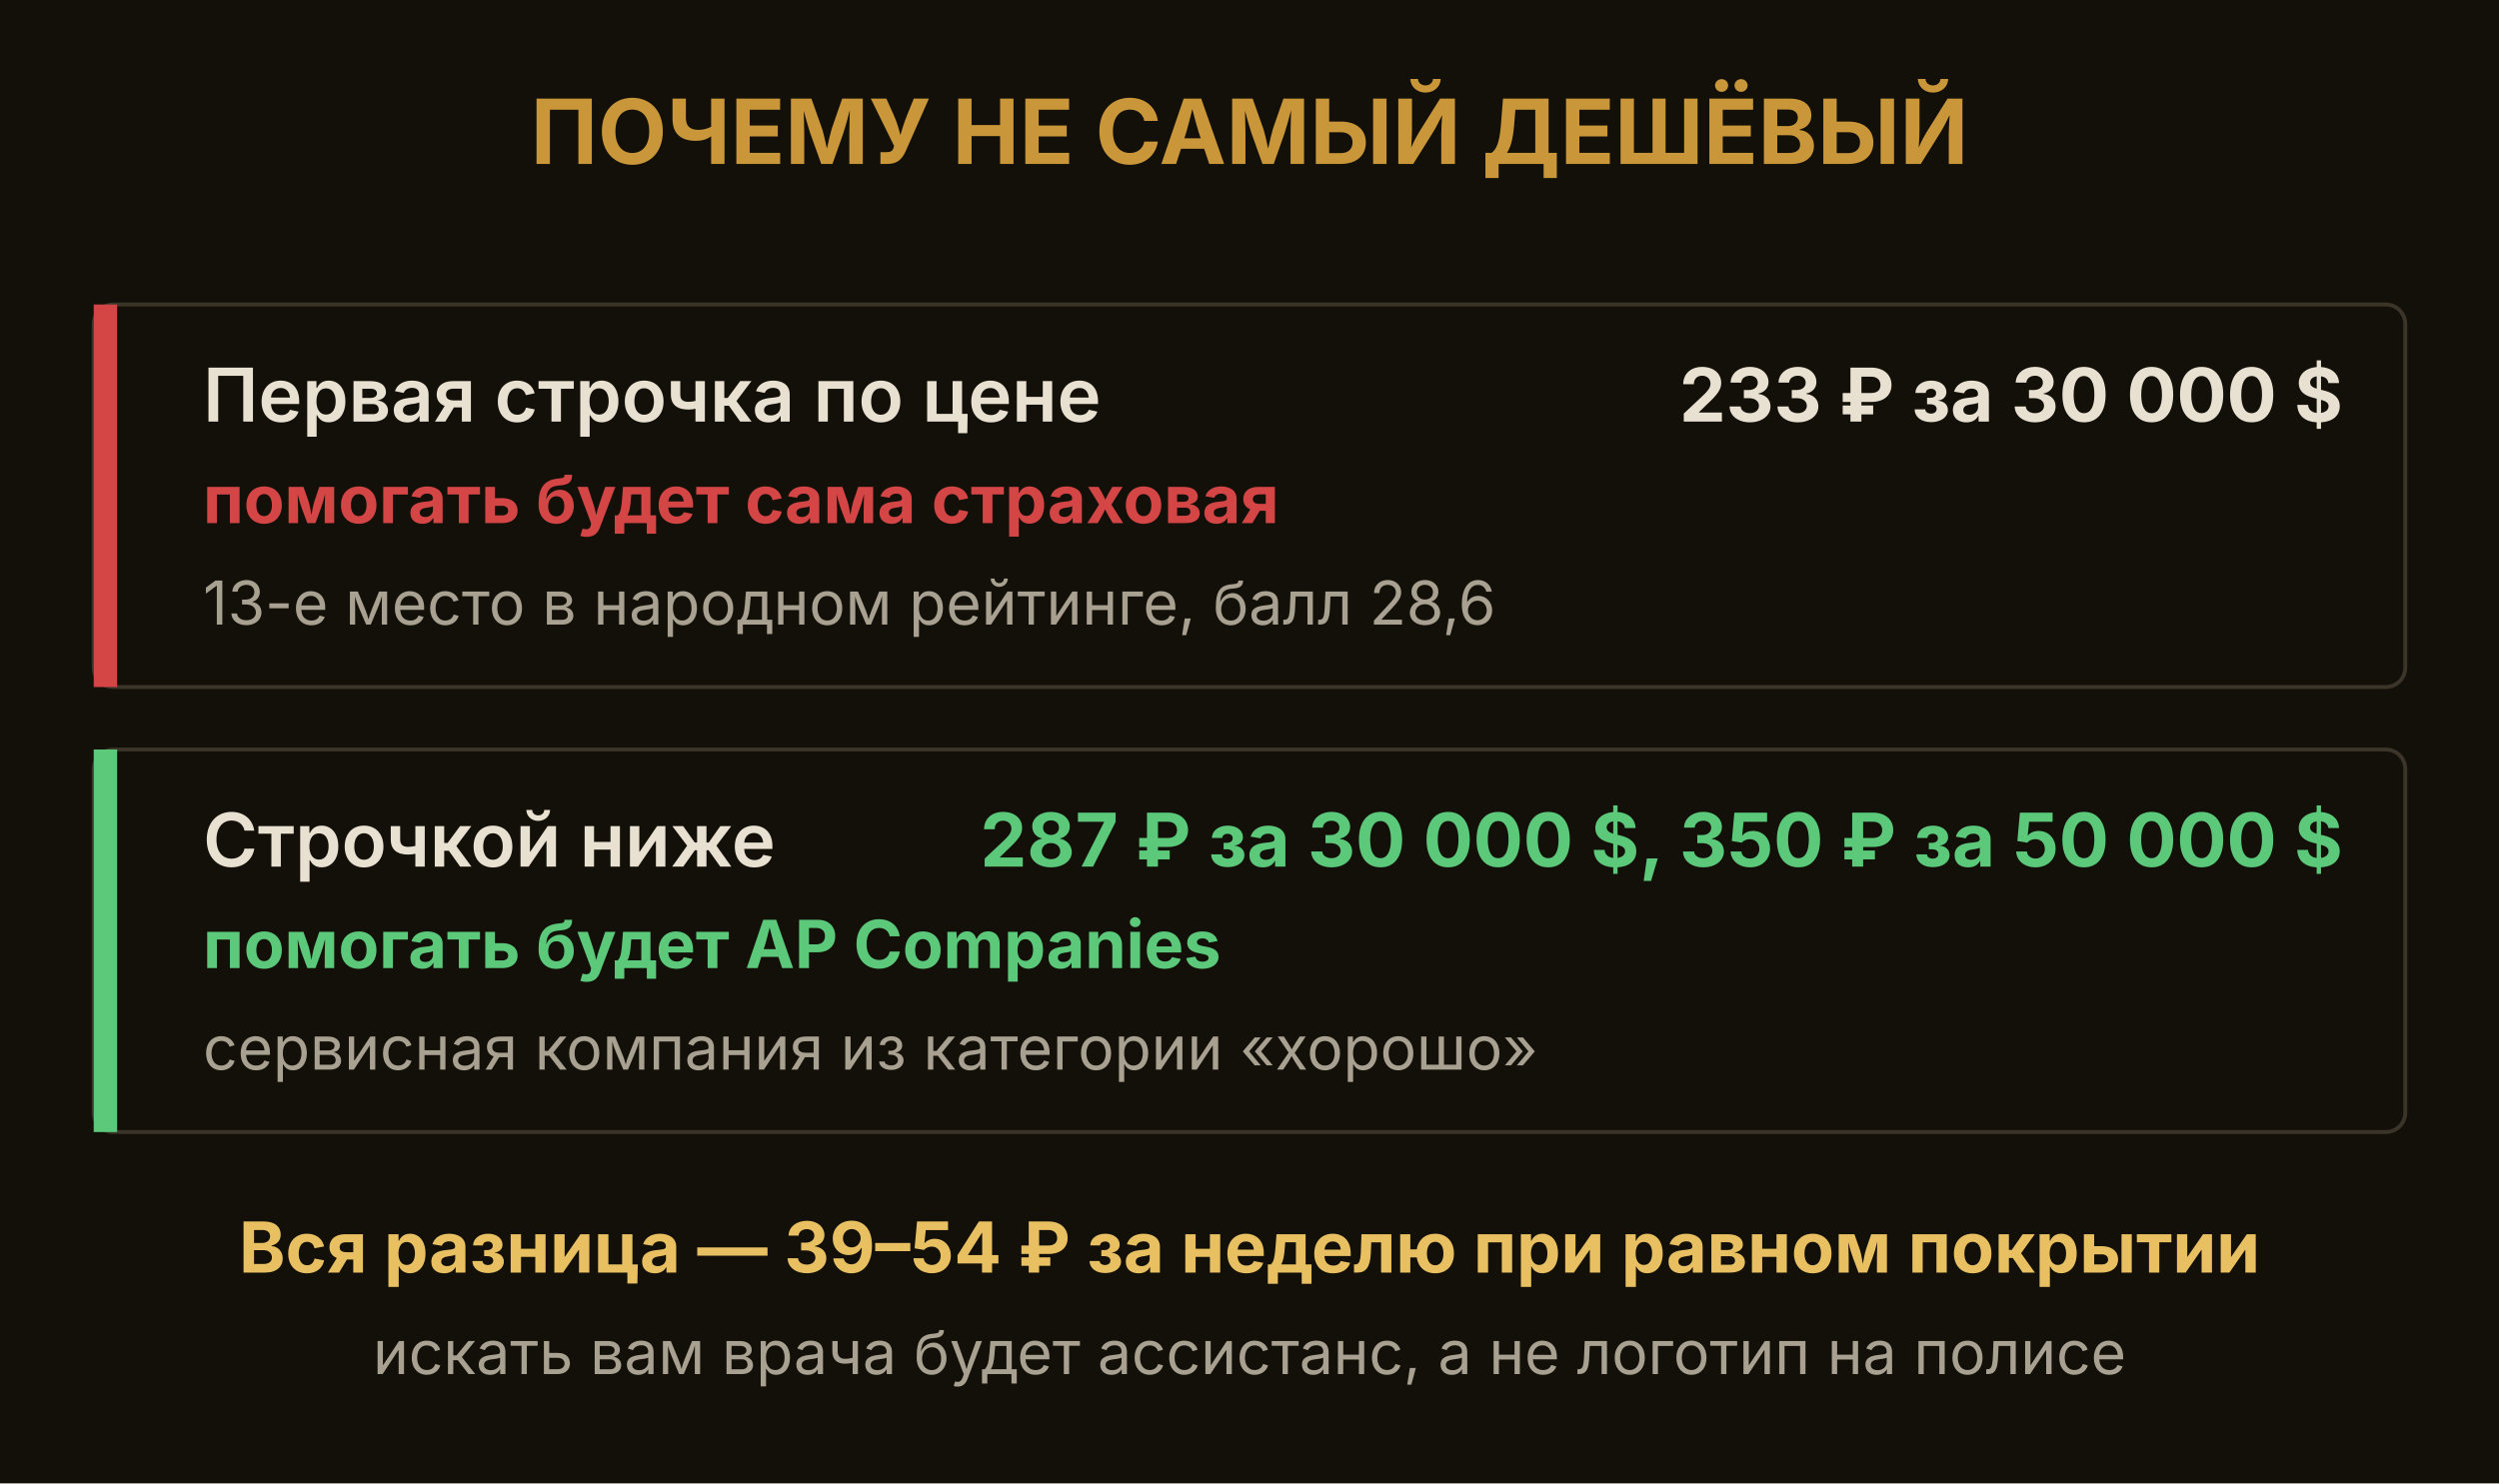
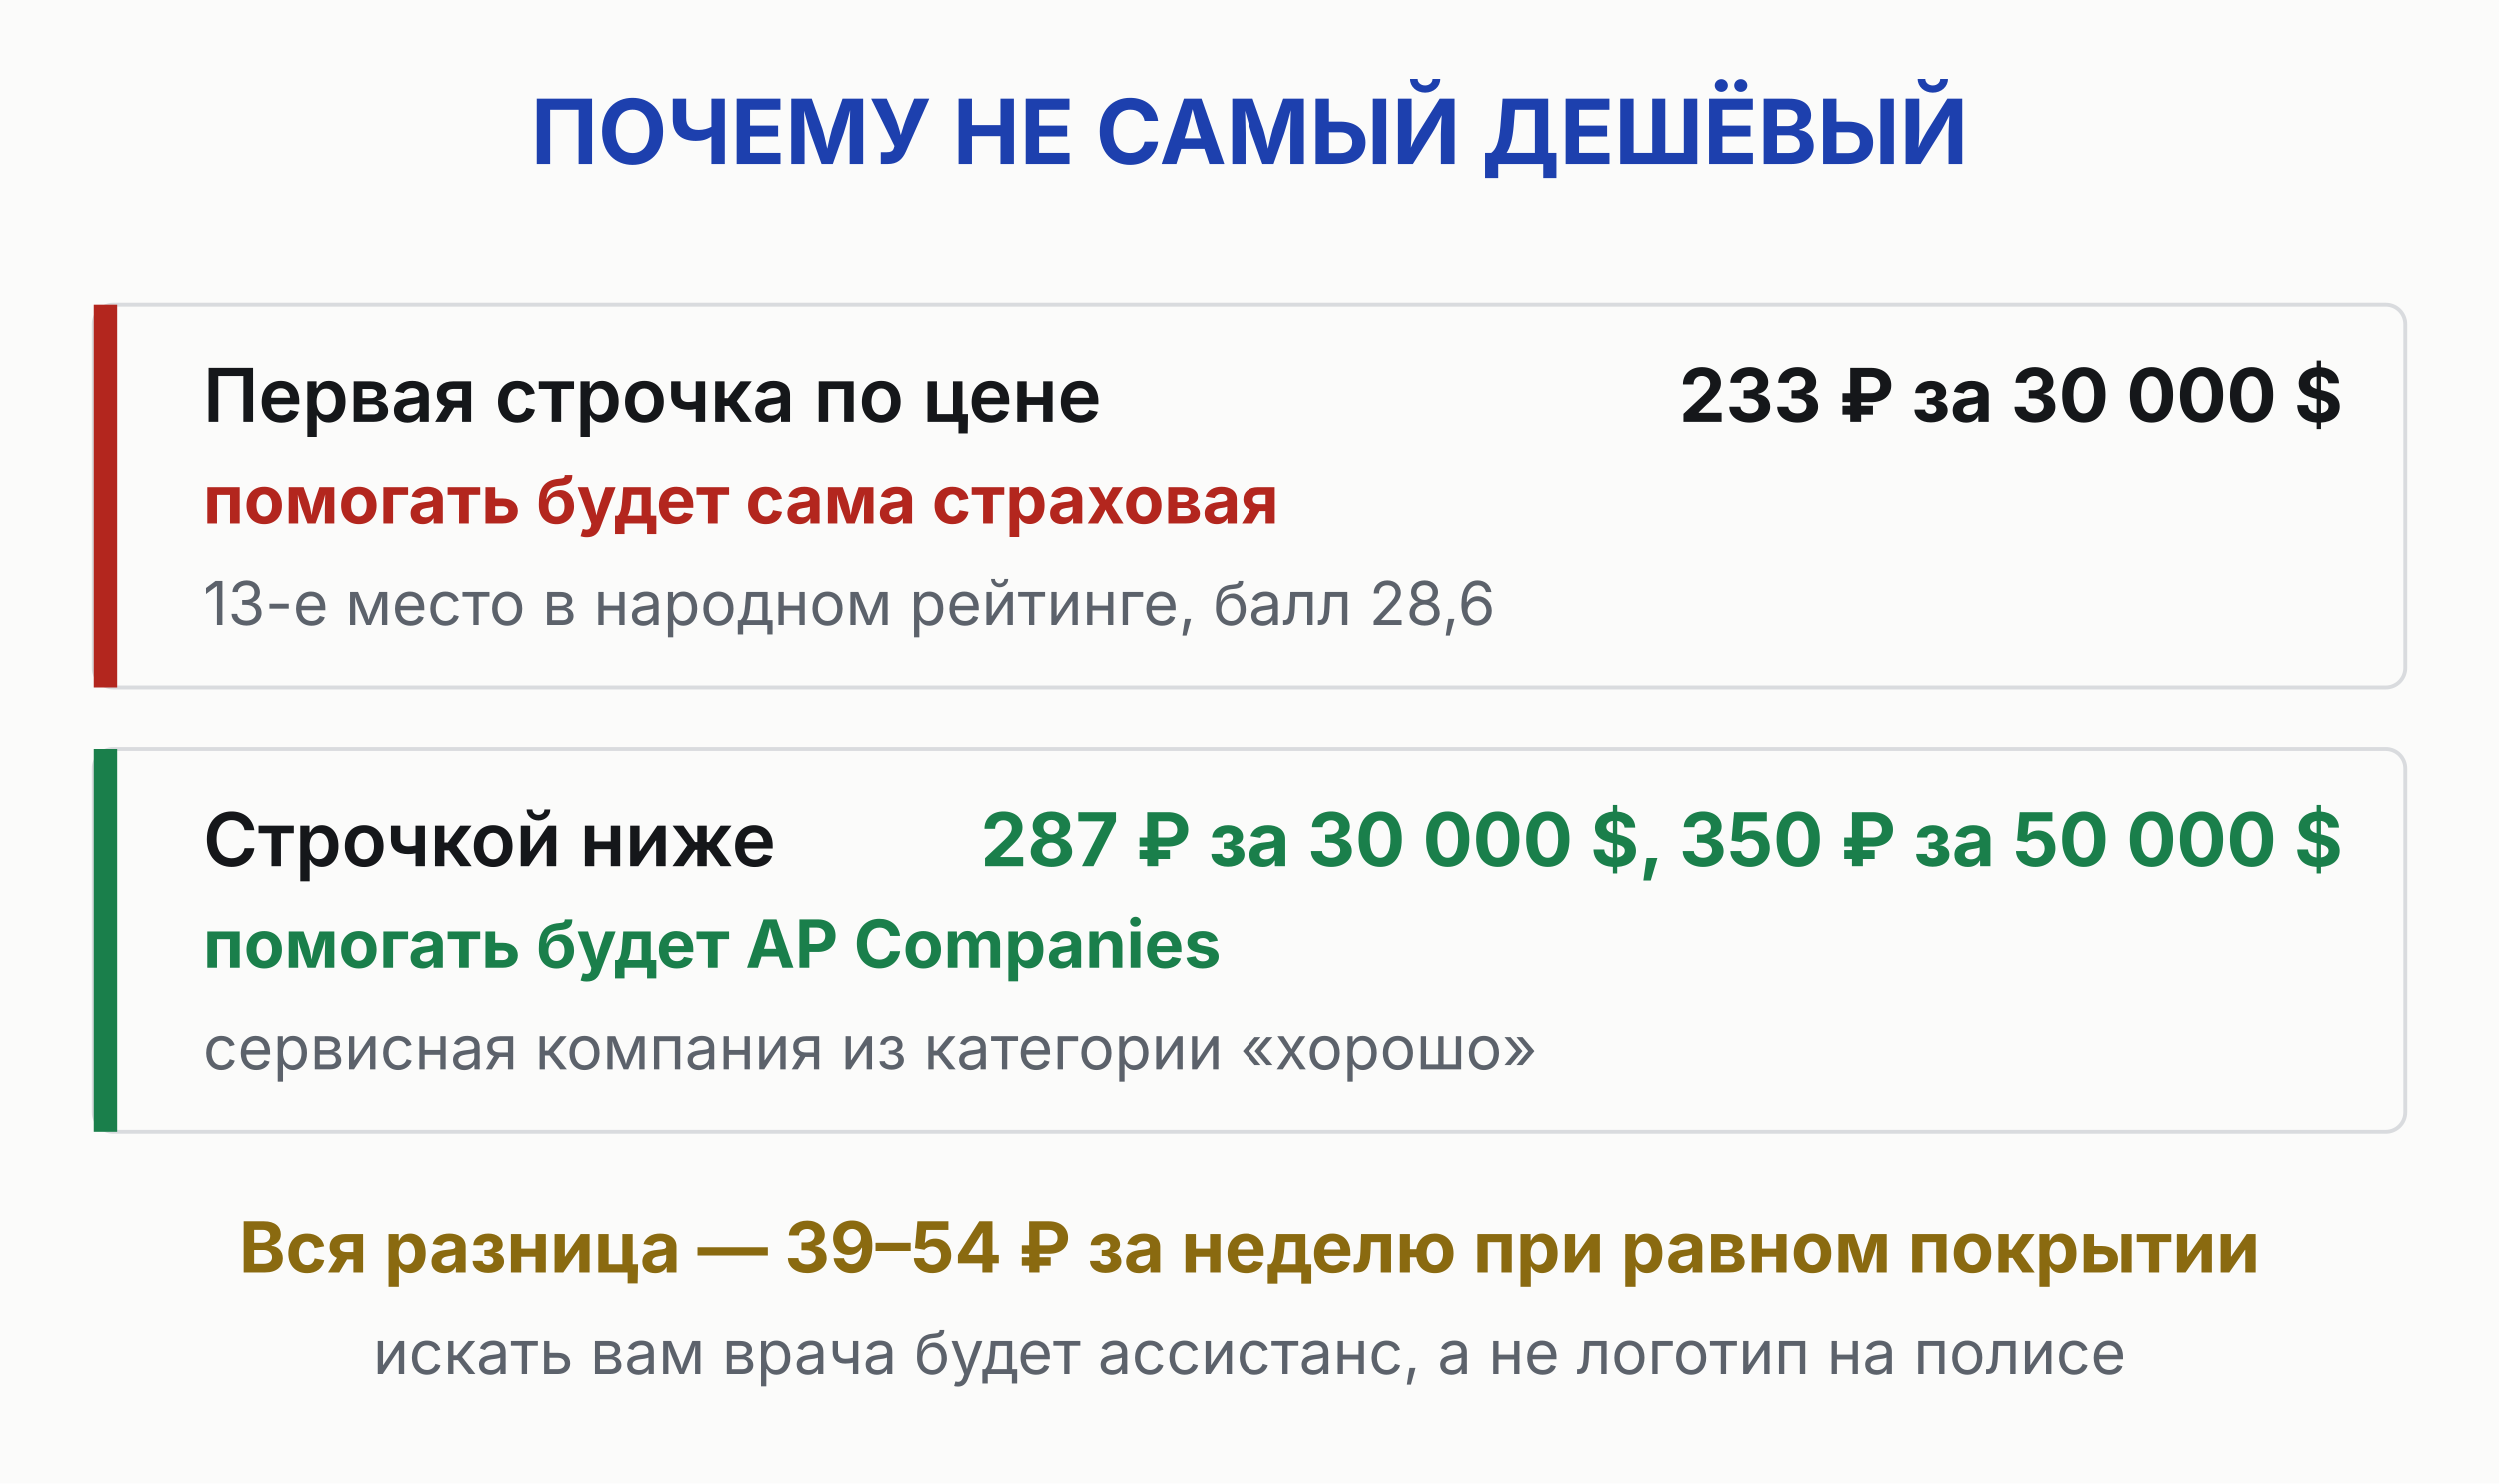
<svg xmlns="http://www.w3.org/2000/svg" viewBox="0 0 640 380" width="640" height="380" font-family="system-ui,-apple-system,sans-serif">
-   <rect width="640" height="380" fill="#131009" />
-   <text x="320" y="42" text-anchor="middle" fill="#c9973a" font-size="23" font-weight="700">ПОЧЕМУ НЕ САМЫЙ ДЕШЁВЫЙ</text>
-   <rect x="24" y="78" width="592" height="98" rx="5" fill="none" stroke="#3a3429" />
-   <rect x="24" y="78" width="6" height="98" fill="#d44545" />
-   <text x="52" y="108" fill="#e8e0d0" font-size="19" font-weight="600">Первая строчка по цене</text>
-   <text x="600" y="108" text-anchor="end" fill="#e8e0d0" font-size="19" font-weight="700">233 ₽ за 30 000 $</text>
-   <text x="52" y="134" fill="#d44545" font-size="17" font-weight="700">помогать будет сама страховая</text>
-   <text x="52" y="160" fill="#a8a090" font-size="15.5">13-е место в народном рейтинге, балл 28,6</text>
-   <rect x="24" y="192" width="592" height="98" rx="5" fill="none" stroke="#3a3429" />
-   <rect x="24" y="192" width="6" height="98" fill="#5cc97a" />
-   <text x="52" y="222" fill="#e8e0d0" font-size="19" font-weight="600">Строчкой ниже</text>
-   <text x="600" y="222" text-anchor="end" fill="#5cc97a" font-size="19" font-weight="700">287 ₽ за 30 000 $, 350 ₽ за 50 000 $</text>
-   <text x="52" y="248" fill="#5cc97a" font-size="17" font-weight="700">помогать будет AP Companies</text>
-   <text x="52" y="274" fill="#a8a090" font-size="15.5">сервисная компания из категории «хорошо»</text>
-   <text x="320" y="326" text-anchor="middle" fill="#e8c062" font-size="18" font-weight="700">Вся разница — 39–54 ₽ за неделю при равном покрытии</text>
-   <text x="320" y="352" text-anchor="middle" fill="#a8a090" font-size="15.5">искать вам врача будет ассистанс, а не логотип на полисе</text>
+   <rect width="640" height="380" fill="#fbfbfa" />
+   <text x="320" y="42" text-anchor="middle" fill="#1d40ae" font-size="23" font-weight="700">ПОЧЕМУ НЕ САМЫЙ ДЕШЁВЫЙ</text>
+   <rect x="24" y="78" width="592" height="98" rx="5" fill="none" stroke="#d9dbde" />
+   <rect x="24" y="78" width="6" height="98" fill="#b3261e" />
+   <text x="52" y="108" fill="#15171a" font-size="19" font-weight="600">Первая строчка по цене</text>
+   <text x="600" y="108" text-anchor="end" fill="#15171a" font-size="19" font-weight="700">233 ₽ за 30 000 $</text>
+   <text x="52" y="134" fill="#b3261e" font-size="17" font-weight="700">помогать будет сама страховая</text>
+   <text x="52" y="160" fill="#5c626b" font-size="15.5">13-е место в народном рейтинге, балл 28,6</text>
+   <rect x="24" y="192" width="592" height="98" rx="5" fill="none" stroke="#d9dbde" />
+   <rect x="24" y="192" width="6" height="98" fill="#1a7f4b" />
+   <text x="52" y="222" fill="#15171a" font-size="19" font-weight="600">Строчкой ниже</text>
+   <text x="600" y="222" text-anchor="end" fill="#1a7f4b" font-size="19" font-weight="700">287 ₽ за 30 000 $, 350 ₽ за 50 000 $</text>
+   <text x="52" y="248" fill="#1a7f4b" font-size="17" font-weight="700">помогать будет AP Companies</text>
+   <text x="52" y="274" fill="#5c626b" font-size="15.5">сервисная компания из категории «хорошо»</text>
+   <text x="320" y="326" text-anchor="middle" fill="#8a6a10" font-size="18" font-weight="700">Вся разница — 39–54 ₽ за неделю при равном покрытии</text>
+   <text x="320" y="352" text-anchor="middle" fill="#5c626b" font-size="15.5">искать вам врача будет ассистанс, а не логотип на полисе</text>
</svg>
